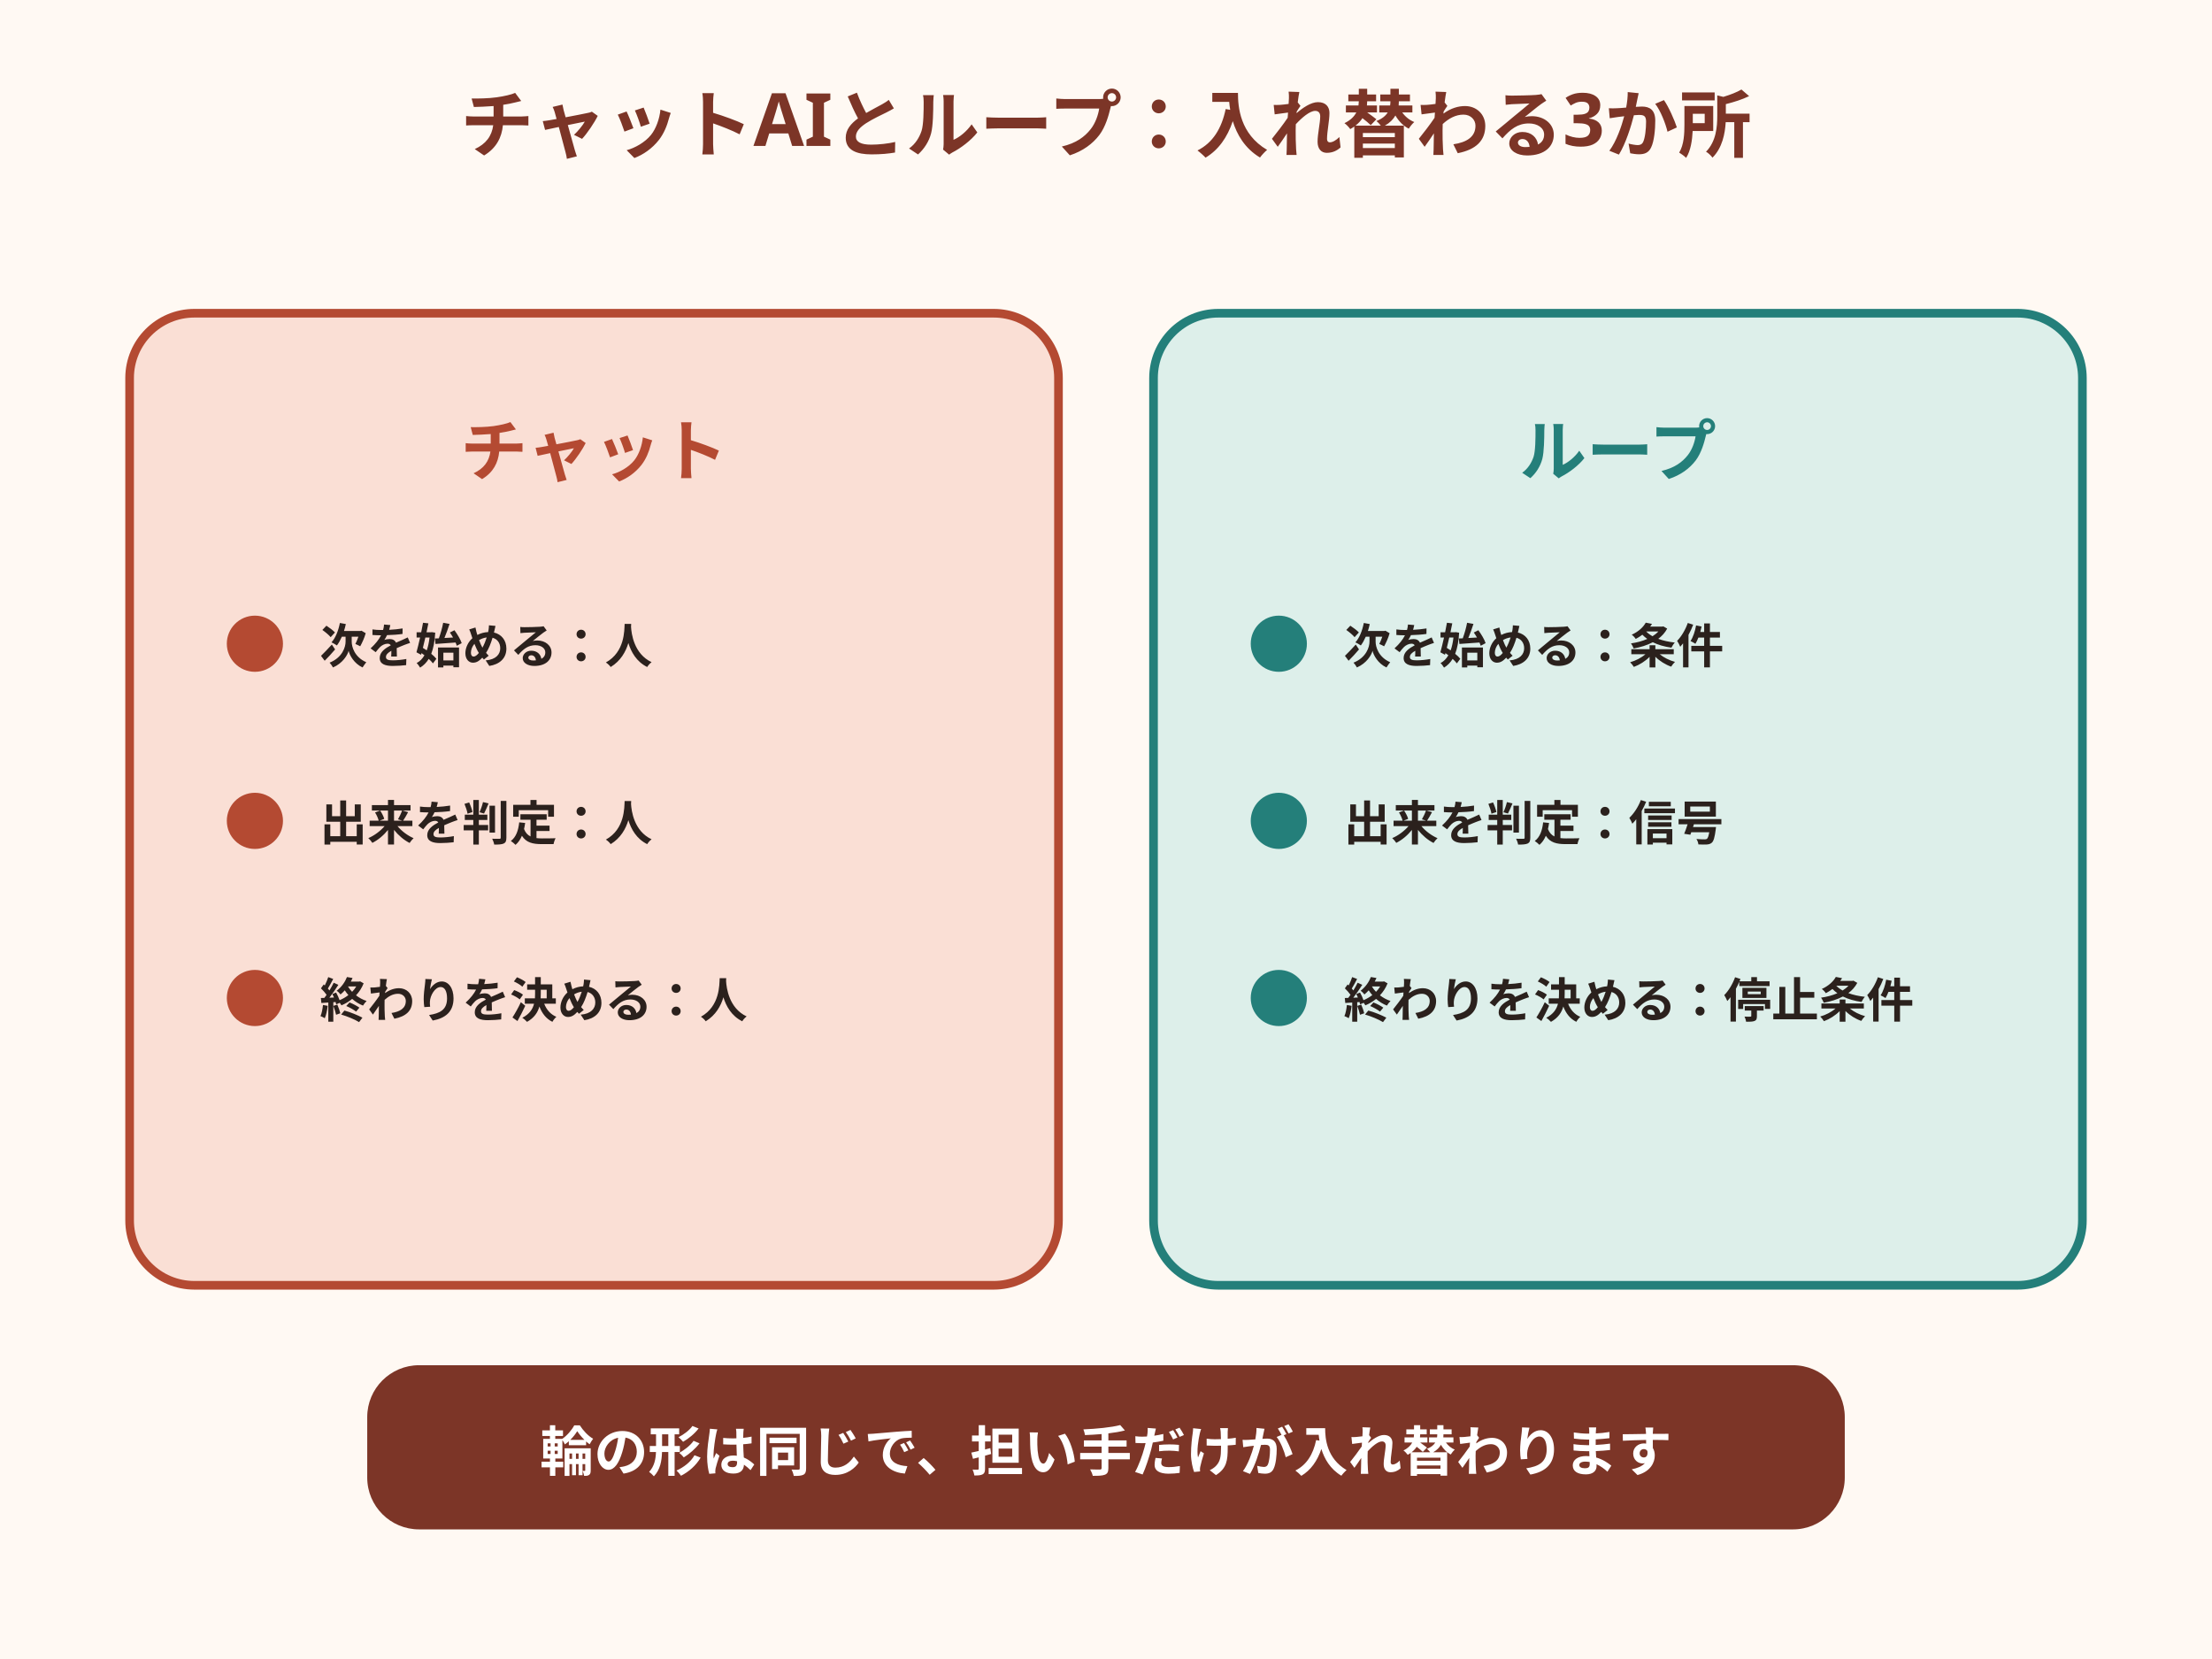
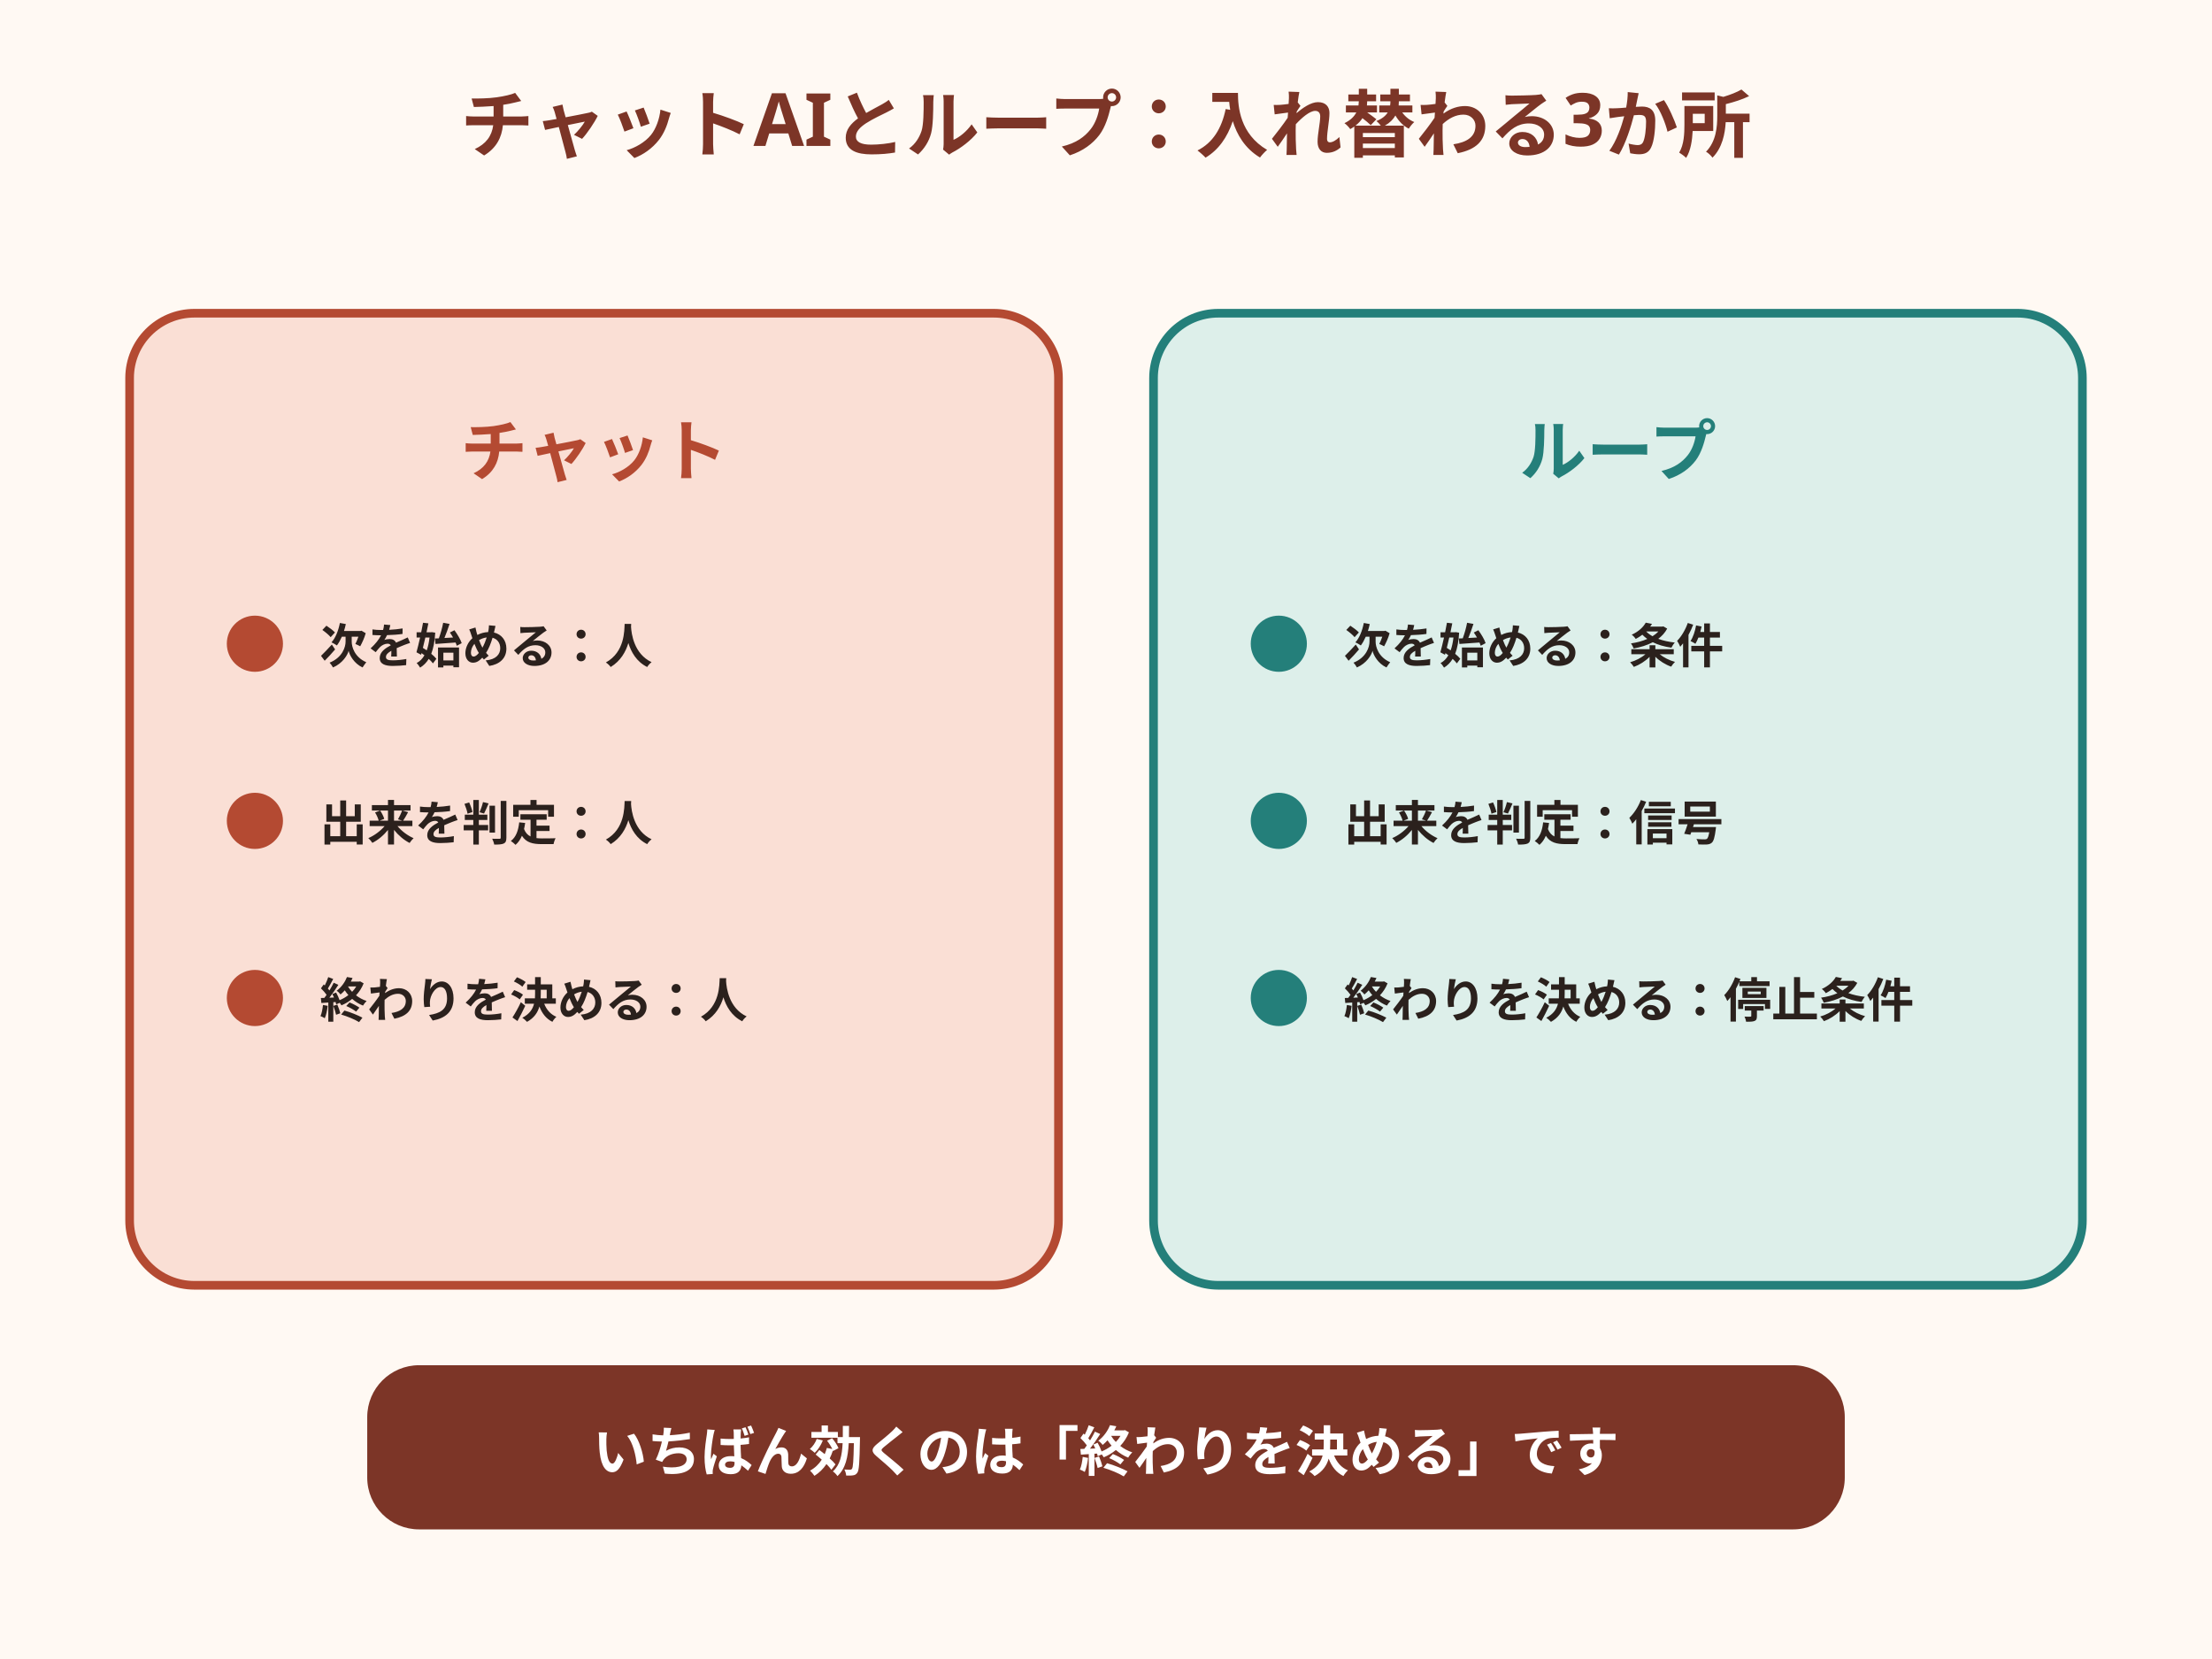
<svg xmlns="http://www.w3.org/2000/svg" width="1024" height="768" viewBox="0 0 1024 768">
  <defs>
    <marker id="arrow" viewBox="0 0 10 10" refX="9" refY="5" markerWidth="9" markerHeight="9" orient="auto-start-reverse">
      <path d="M 0 0 L 10 5 L 0 10 z" fill="context-stroke" />
    </marker>
  </defs>
  <rect width="1024" height="768" fill="#FFF9F3" />
  <text x="512" y="70" text-anchor="middle" font-family="Hiragino Sans, Yu Gothic, sans-serif" font-size="34" font-weight="800" fill="#7C3527">チャットAIとループ：入れ替わる3か所</text>
  <rect x="60" y="145" width="430" height="450" rx="30" fill="#FADFD5" stroke="#B44A32" stroke-width="4" />
  <text x="275" y="220" text-anchor="middle" font-family="Hiragino Sans, Yu Gothic, sans-serif" font-size="31" font-weight="800" fill="#B44A32">チャット</text>
  <circle cx="118" cy="298" r="13" fill="#B44A32" stroke="none" stroke-width="0" />
  <text x="148" y="307" text-anchor="start" font-family="Hiragino Sans, Yu Gothic, sans-serif" font-size="22" font-weight="650" fill="#2B211D">次を始める：人</text>
  <circle cx="118" cy="380" r="13" fill="#B44A32" stroke="none" stroke-width="0" />
  <text x="148" y="389" text-anchor="start" font-family="Hiragino Sans, Yu Gothic, sans-serif" font-size="22" font-weight="650" fill="#2B211D">出来を判定：人</text>
  <circle cx="118" cy="462" r="13" fill="#B44A32" stroke="none" stroke-width="0" />
  <text x="148" y="471" text-anchor="start" font-family="Hiragino Sans, Yu Gothic, sans-serif" font-size="22" font-weight="650" fill="#2B211D">終わりを決める：人</text>
  <rect x="534" y="145" width="430" height="450" rx="30" fill="#DDEFEA" stroke="#247F7A" stroke-width="4" />
  <text x="749" y="220" text-anchor="middle" font-family="Hiragino Sans, Yu Gothic, sans-serif" font-size="31" font-weight="800" fill="#247F7A">ループ</text>
  <circle cx="592" cy="298" r="13" fill="#247F7A" stroke="none" stroke-width="0" />
  <text x="622" y="307" text-anchor="start" font-family="Hiragino Sans, Yu Gothic, sans-serif" font-size="22" font-weight="650" fill="#2B211D">次を始める：条件</text>
  <circle cx="592" cy="380" r="13" fill="#247F7A" stroke="none" stroke-width="0" />
  <text x="622" y="389" text-anchor="start" font-family="Hiragino Sans, Yu Gothic, sans-serif" font-size="22" font-weight="650" fill="#2B211D">出来を判定：信号</text>
  <circle cx="592" cy="462" r="13" fill="#247F7A" stroke="none" stroke-width="0" />
  <text x="622" y="471" text-anchor="start" font-family="Hiragino Sans, Yu Gothic, sans-serif" font-size="22" font-weight="650" fill="#2B211D">終わりを決める：停止条件</text>
  <rect x="170" y="632" width="684" height="76" rx="24" fill="#7C3527" stroke="#7C3527" stroke-width="0" />
-   <text x="512" y="681" text-anchor="middle" font-family="Hiragino Sans, Yu Gothic, sans-serif" font-size="25" font-weight="800" fill="#FFFFFF">輪の形は同じで、担い手だけが入れ替わります</text>
+   <text x="512" y="681" text-anchor="middle" font-family="Hiragino Sans, Yu Gothic, sans-serif" font-size="25" font-weight="800" fill="#FFFFFF">いちばん効くのは「終わりを決める」です</text>
</svg>
